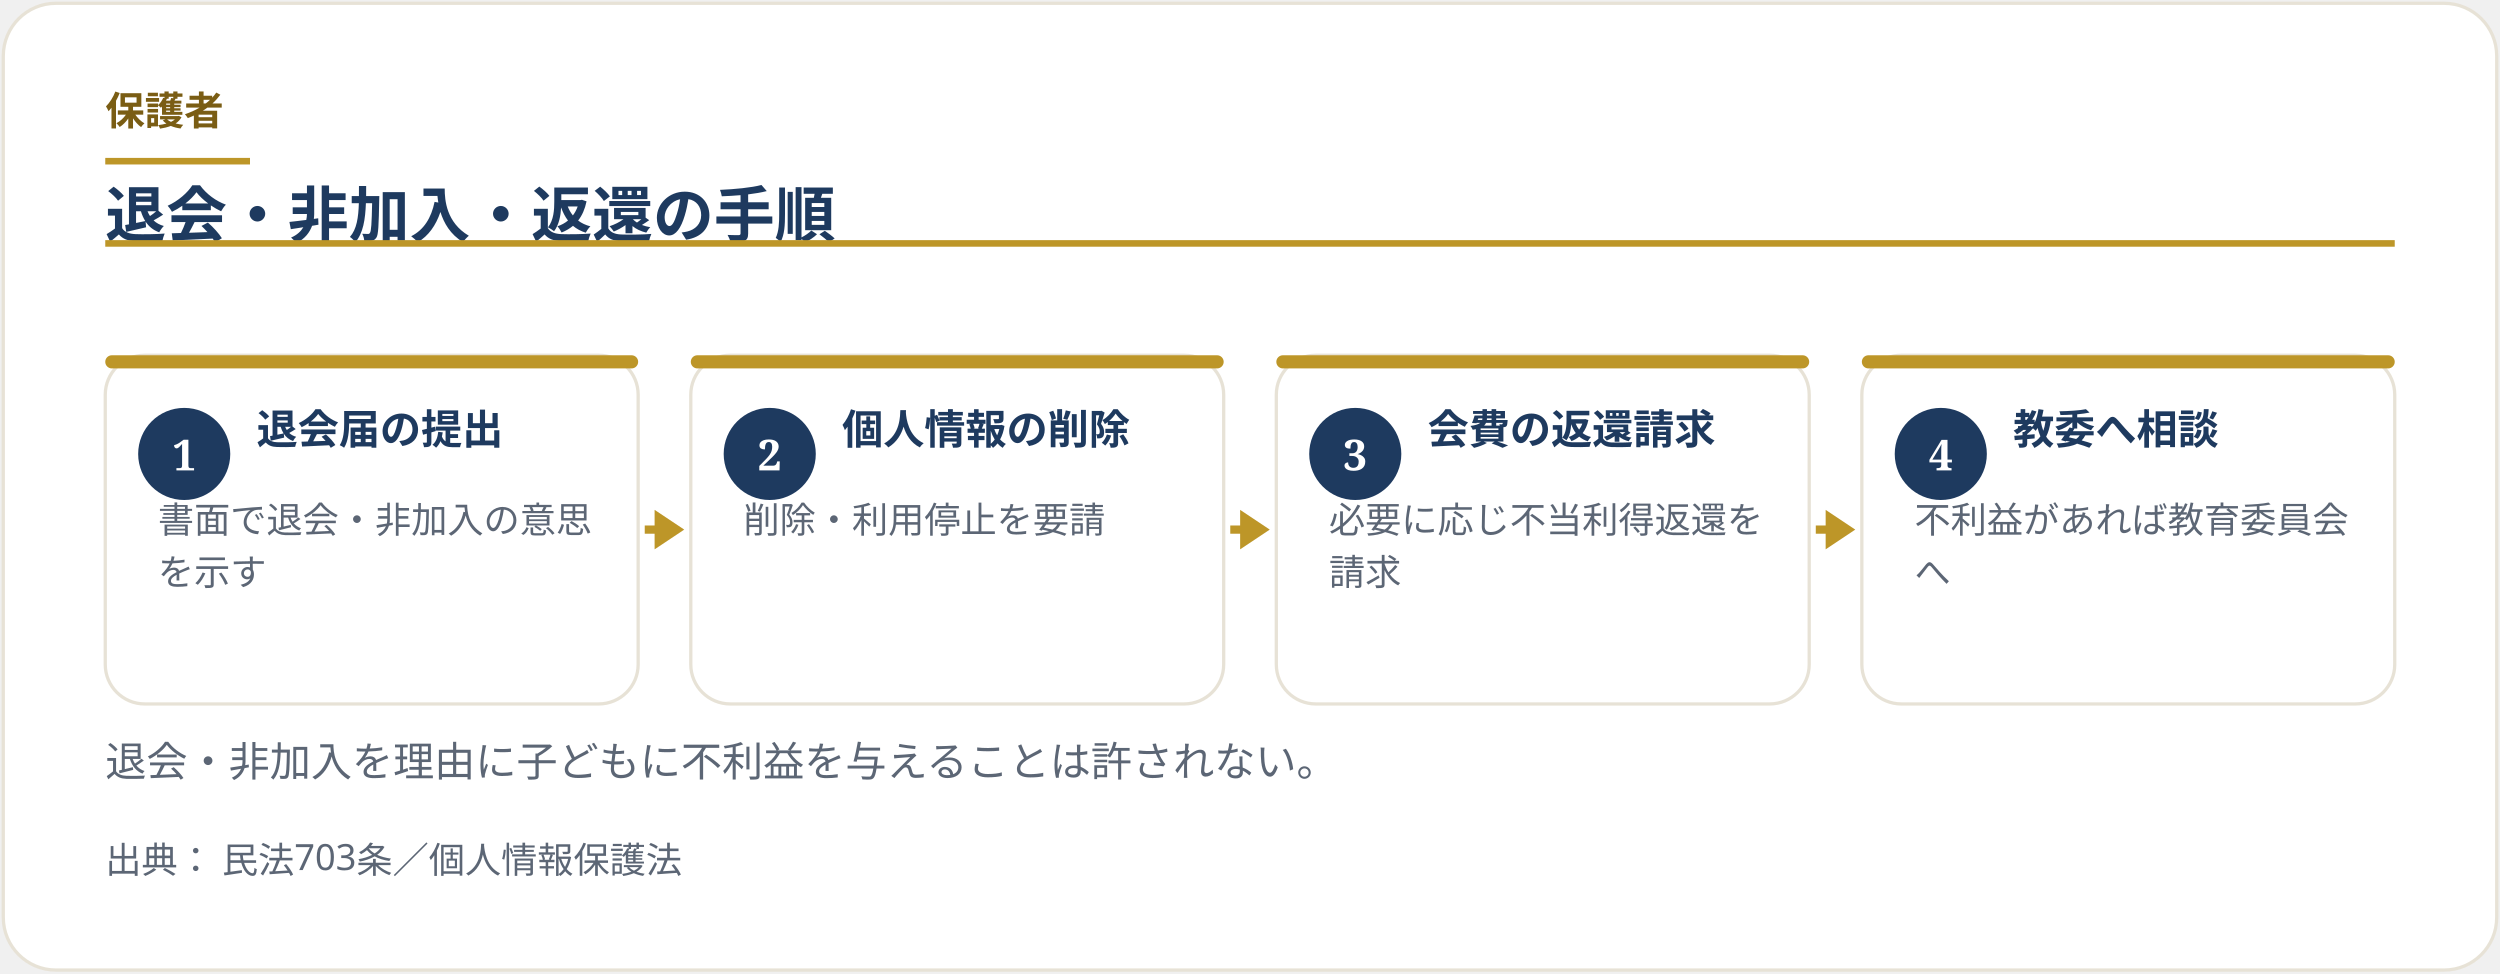
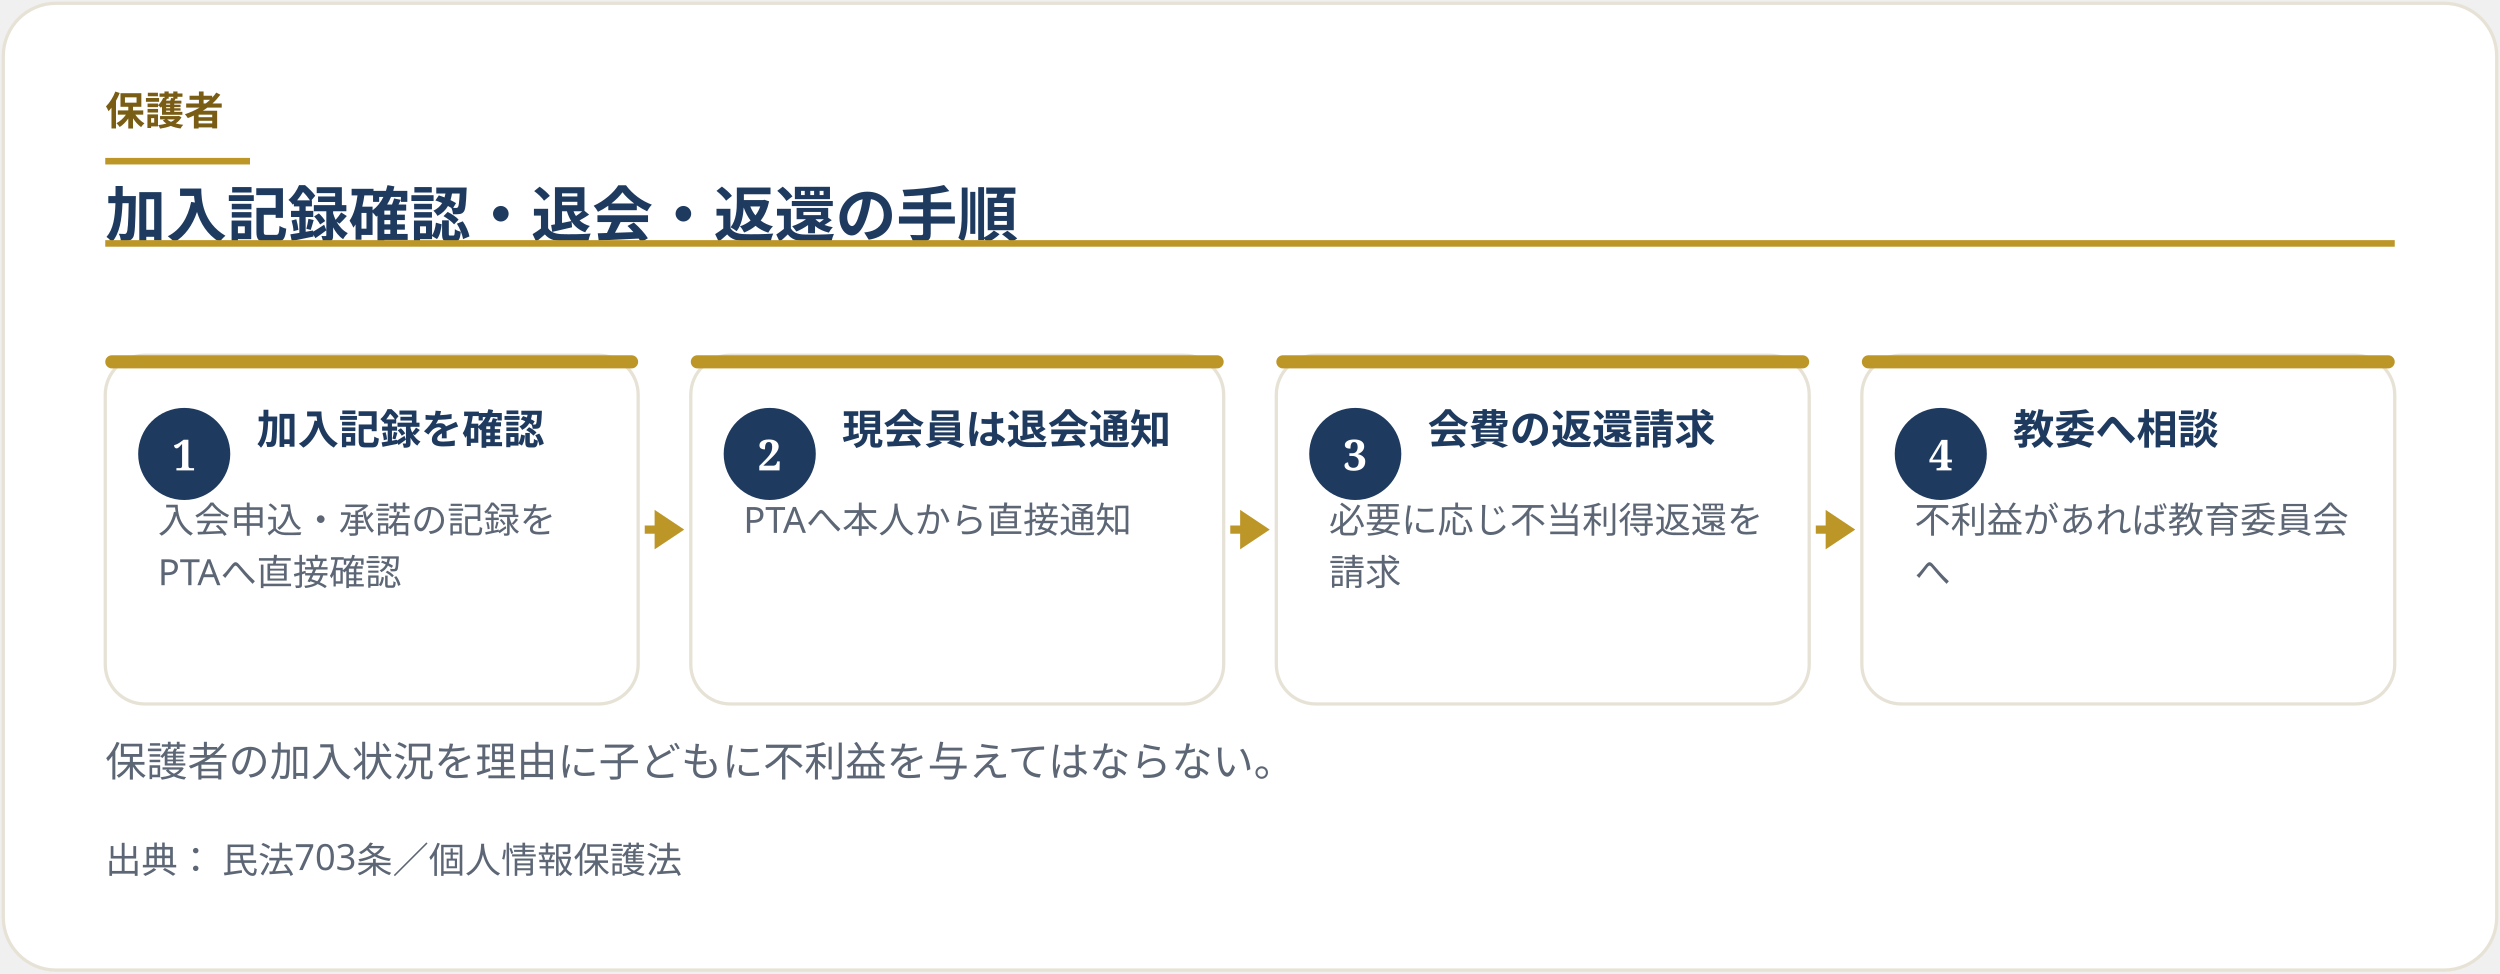
- <svg xmlns="http://www.w3.org/2000/svg" viewBox="0 0 760 296" width="760" height="296" font-family="'Noto Sans JP','Hiragino Kaku Gothic ProN','Yu Gothic',sans-serif" role="img" aria-label="退会・非加入・返還の手順">
+ <svg xmlns="http://www.w3.org/2000/svg" viewBox="0 0 760 296" width="760" height="296" font-family="'Noto Sans JP','Hiragino Kaku Gothic ProN','Yu Gothic',sans-serif" role="img" aria-label="加入記録確認・退会・返還の手順">
  <rect x="1.0" y="1.0" width="758.0" height="293.9" rx="16" fill="#ffffff" stroke="#e7e2d6" stroke-width="1" />
  <text x="32.0" y="38.0" font-size="12" fill="#7a5d14" font-weight="700" text-anchor="start" font-family="'Noto Sans JP','Hiragino Kaku Gothic ProN','Yu Gothic',sans-serif">保護者</text>
  <line x1="32.0" y1="49.0" x2="76.0" y2="49.0" stroke="#bd9628" stroke-width="2" />
-   <text x="32.0" y="72.0" font-size="18.5" fill="#1e3a5f" font-weight="700" text-anchor="start" font-family="'Noto Serif JP','Hiragino Mincho ProN','Yu Mincho',serif">退会・非加入・返還の手順</text>
+   <text x="32.0" y="72.0" font-size="18.5" fill="#1e3a5f" font-weight="700" text-anchor="start" font-family="'Noto Serif JP','Hiragino Mincho ProN','Yu Mincho',serif">加入記録確認・退会・返還の手順</text>
  <line x1="32.0" y1="74.0" x2="728.0" y2="74.0" stroke="#bd9628" stroke-width="2" />
  <rect x="32.0" y="108.0" width="162.0" height="106.0" rx="12" fill="#fff" stroke="#e7e2d6" stroke-width="1" />
  <rect x="32.0" y="108.0" width="162.0" height="4.0" rx="2" fill="#bd9628" />
  <circle cx="56.0" cy="138" r="14" fill="#1e3a5f" />
  <text x="56.0" y="143.0" font-size="13" fill="#fff" font-weight="700" text-anchor="middle" font-family="'Noto Serif JP','Hiragino Mincho ProN','Yu Mincho',serif">1</text>
-   <text x="78.0" y="135.0" font-size="12.5" fill="#1e3a5f" font-weight="700" text-anchor="start" font-family="'Noto Serif JP','Hiragino Mincho ProN','Yu Mincho',serif">退会届の提出</text>
-   <text x="48.0" y="162.0" font-size="11" fill="#5c6675" font-weight="400" text-anchor="start" font-family="'Noto Sans JP','Hiragino Kaku Gothic ProN','Yu Gothic',sans-serif">書面で退会・非加入の意思</text>
-   <text x="48.0" y="177.9" font-size="11" fill="#5c6675" font-weight="400" text-anchor="start" font-family="'Noto Sans JP','Hiragino Kaku Gothic ProN','Yu Gothic',sans-serif">を示す</text>
+   <text x="78.0" y="135.0" font-size="12.5" fill="#1e3a5f" font-weight="700" text-anchor="start" font-family="'Noto Serif JP','Hiragino Mincho ProN','Yu Mincho',serif">加入記録を確認</text>
+   <text x="48.0" y="162.0" font-size="11" fill="#5c6675" font-weight="400" text-anchor="start" font-family="'Noto Sans JP','Hiragino Kaku Gothic ProN','Yu Gothic',sans-serif">入会申込・承諾の記録を</text>
+   <text x="48.0" y="177.9" font-size="11" fill="#5c6675" font-weight="400" text-anchor="start" font-family="'Noto Sans JP','Hiragino Kaku Gothic ProN','Yu Gothic',sans-serif">PTAへ直接確認</text>
  <g transform="translate(194.0,161.0)">
    <line x1="2.0" y1="0.0" x2="7.0" y2="0.0" stroke="#bd9628" stroke-width="2.5" />
    <path d="M5 -6 L14 0 L5 6 Z" fill="#bd9628" />
  </g>
  <rect x="210.0" y="108.0" width="162.0" height="106.0" rx="12" fill="#fff" stroke="#e7e2d6" stroke-width="1" />
  <rect x="210.0" y="108.0" width="162.0" height="4.0" rx="2" fill="#bd9628" />
  <circle cx="234.0" cy="138" r="14" fill="#1e3a5f" />
  <text x="234.0" y="143.0" font-size="13" fill="#fff" font-weight="700" text-anchor="middle" font-family="'Noto Serif JP','Hiragino Mincho ProN','Yu Mincho',serif">2</text>
-   <text x="256.0" y="135.0" font-size="12.5" fill="#1e3a5f" font-weight="700" text-anchor="start" font-family="'Noto Serif JP','Hiragino Mincho ProN','Yu Mincho',serif">個人情報の削除</text>
-   <text x="226.0" y="162.0" font-size="11" fill="#5c6675" font-weight="400" text-anchor="start" font-family="'Noto Sans JP','Hiragino Kaku Gothic ProN','Yu Gothic',sans-serif">削除・利用停止を要請</text>
+   <text x="256.0" y="135.0" font-size="12.5" fill="#1e3a5f" font-weight="700" text-anchor="start" font-family="'Noto Serif JP','Hiragino Mincho ProN','Yu Mincho',serif">現会員は退会通知</text>
+   <text x="226.0" y="162.0" font-size="11" fill="#5c6675" font-weight="400" text-anchor="start" font-family="'Noto Sans JP','Hiragino Kaku Gothic ProN','Yu Gothic',sans-serif">PTAへ本人から直接通知</text>
  <g transform="translate(372.0,161.0)">
    <line x1="2.0" y1="0.0" x2="7.0" y2="0.0" stroke="#bd9628" stroke-width="2.5" />
    <path d="M5 -6 L14 0 L5 6 Z" fill="#bd9628" />
  </g>
  <rect x="388.0" y="108.0" width="162.0" height="106.0" rx="12" fill="#fff" stroke="#e7e2d6" stroke-width="1" />
  <rect x="388.0" y="108.0" width="162.0" height="4.0" rx="2" fill="#bd9628" />
  <circle cx="412.0" cy="138" r="14" fill="#1e3a5f" />
  <text x="412.0" y="143.0" font-size="13" fill="#fff" font-weight="700" text-anchor="middle" font-family="'Noto Serif JP','Hiragino Mincho ProN','Yu Mincho',serif">3</text>
  <text x="434.0" y="135.0" font-size="12.5" fill="#1e3a5f" font-weight="700" text-anchor="start" font-family="'Noto Serif JP','Hiragino Mincho ProN','Yu Mincho',serif">会費の返還請求</text>
  <text x="404.0" y="162.0" font-size="11" fill="#5c6675" font-weight="400" text-anchor="start" font-family="'Noto Sans JP','Hiragino Kaku Gothic ProN','Yu Gothic',sans-serif">必要に応じ不当利得返還を</text>
  <text x="404.0" y="177.9" font-size="11" fill="#5c6675" font-weight="400" text-anchor="start" font-family="'Noto Sans JP','Hiragino Kaku Gothic ProN','Yu Gothic',sans-serif">請求</text>
  <g transform="translate(550.0,161.0)">
    <line x1="2.0" y1="0.0" x2="7.0" y2="0.0" stroke="#bd9628" stroke-width="2.5" />
    <path d="M5 -6 L14 0 L5 6 Z" fill="#bd9628" />
  </g>
  <rect x="566.0" y="108.0" width="162.0" height="106.0" rx="12" fill="#fff" stroke="#e7e2d6" stroke-width="1" />
  <rect x="566.0" y="108.0" width="162.0" height="4.0" rx="2" fill="#bd9628" />
  <circle cx="590.0" cy="138" r="14" fill="#1e3a5f" />
  <text x="590.0" y="143.0" font-size="13" fill="#fff" font-weight="700" text-anchor="middle" font-family="'Noto Serif JP','Hiragino Mincho ProN','Yu Mincho',serif">4</text>
  <text x="612.0" y="135.0" font-size="12.5" fill="#1e3a5f" font-weight="700" text-anchor="start" font-family="'Noto Serif JP','Hiragino Mincho ProN','Yu Mincho',serif">教委へ相談</text>
  <text x="582.0" y="162.0" font-size="11" fill="#5c6675" font-weight="400" text-anchor="start" font-family="'Noto Sans JP','Hiragino Kaku Gothic ProN','Yu Gothic',sans-serif">不利益があれば教育委員会</text>
  <text x="582.0" y="177.9" font-size="11" fill="#5c6675" font-weight="400" text-anchor="start" font-family="'Noto Sans JP','Hiragino Kaku Gothic ProN','Yu Gothic',sans-serif">へ</text>
-   <text x="32.0" y="236.0" font-size="12.5" fill="#5c6675" font-weight="400" text-anchor="start" font-family="'Noto Sans JP','Hiragino Kaku Gothic ProN','Yu Gothic',sans-serif">退会・非加入を理由に子どもに不利益を与えることは許されない。</text>
+   <text x="32.0" y="236.0" font-size="12.5" fill="#5c6675" font-weight="400" text-anchor="start" font-family="'Noto Sans JP','Hiragino Kaku Gothic ProN','Yu Gothic',sans-serif">保護者の加入状況を理由に子どもに不利益を与えてはならない。</text>
  <text x="32.0" y="265.4" font-size="11" fill="#5c6675" font-weight="400" text-anchor="start" font-family="'Noto Sans JP','Hiragino Kaku Gothic ProN','Yu Gothic',sans-serif">出典： 民法703条／個人情報保護法</text>
</svg>
